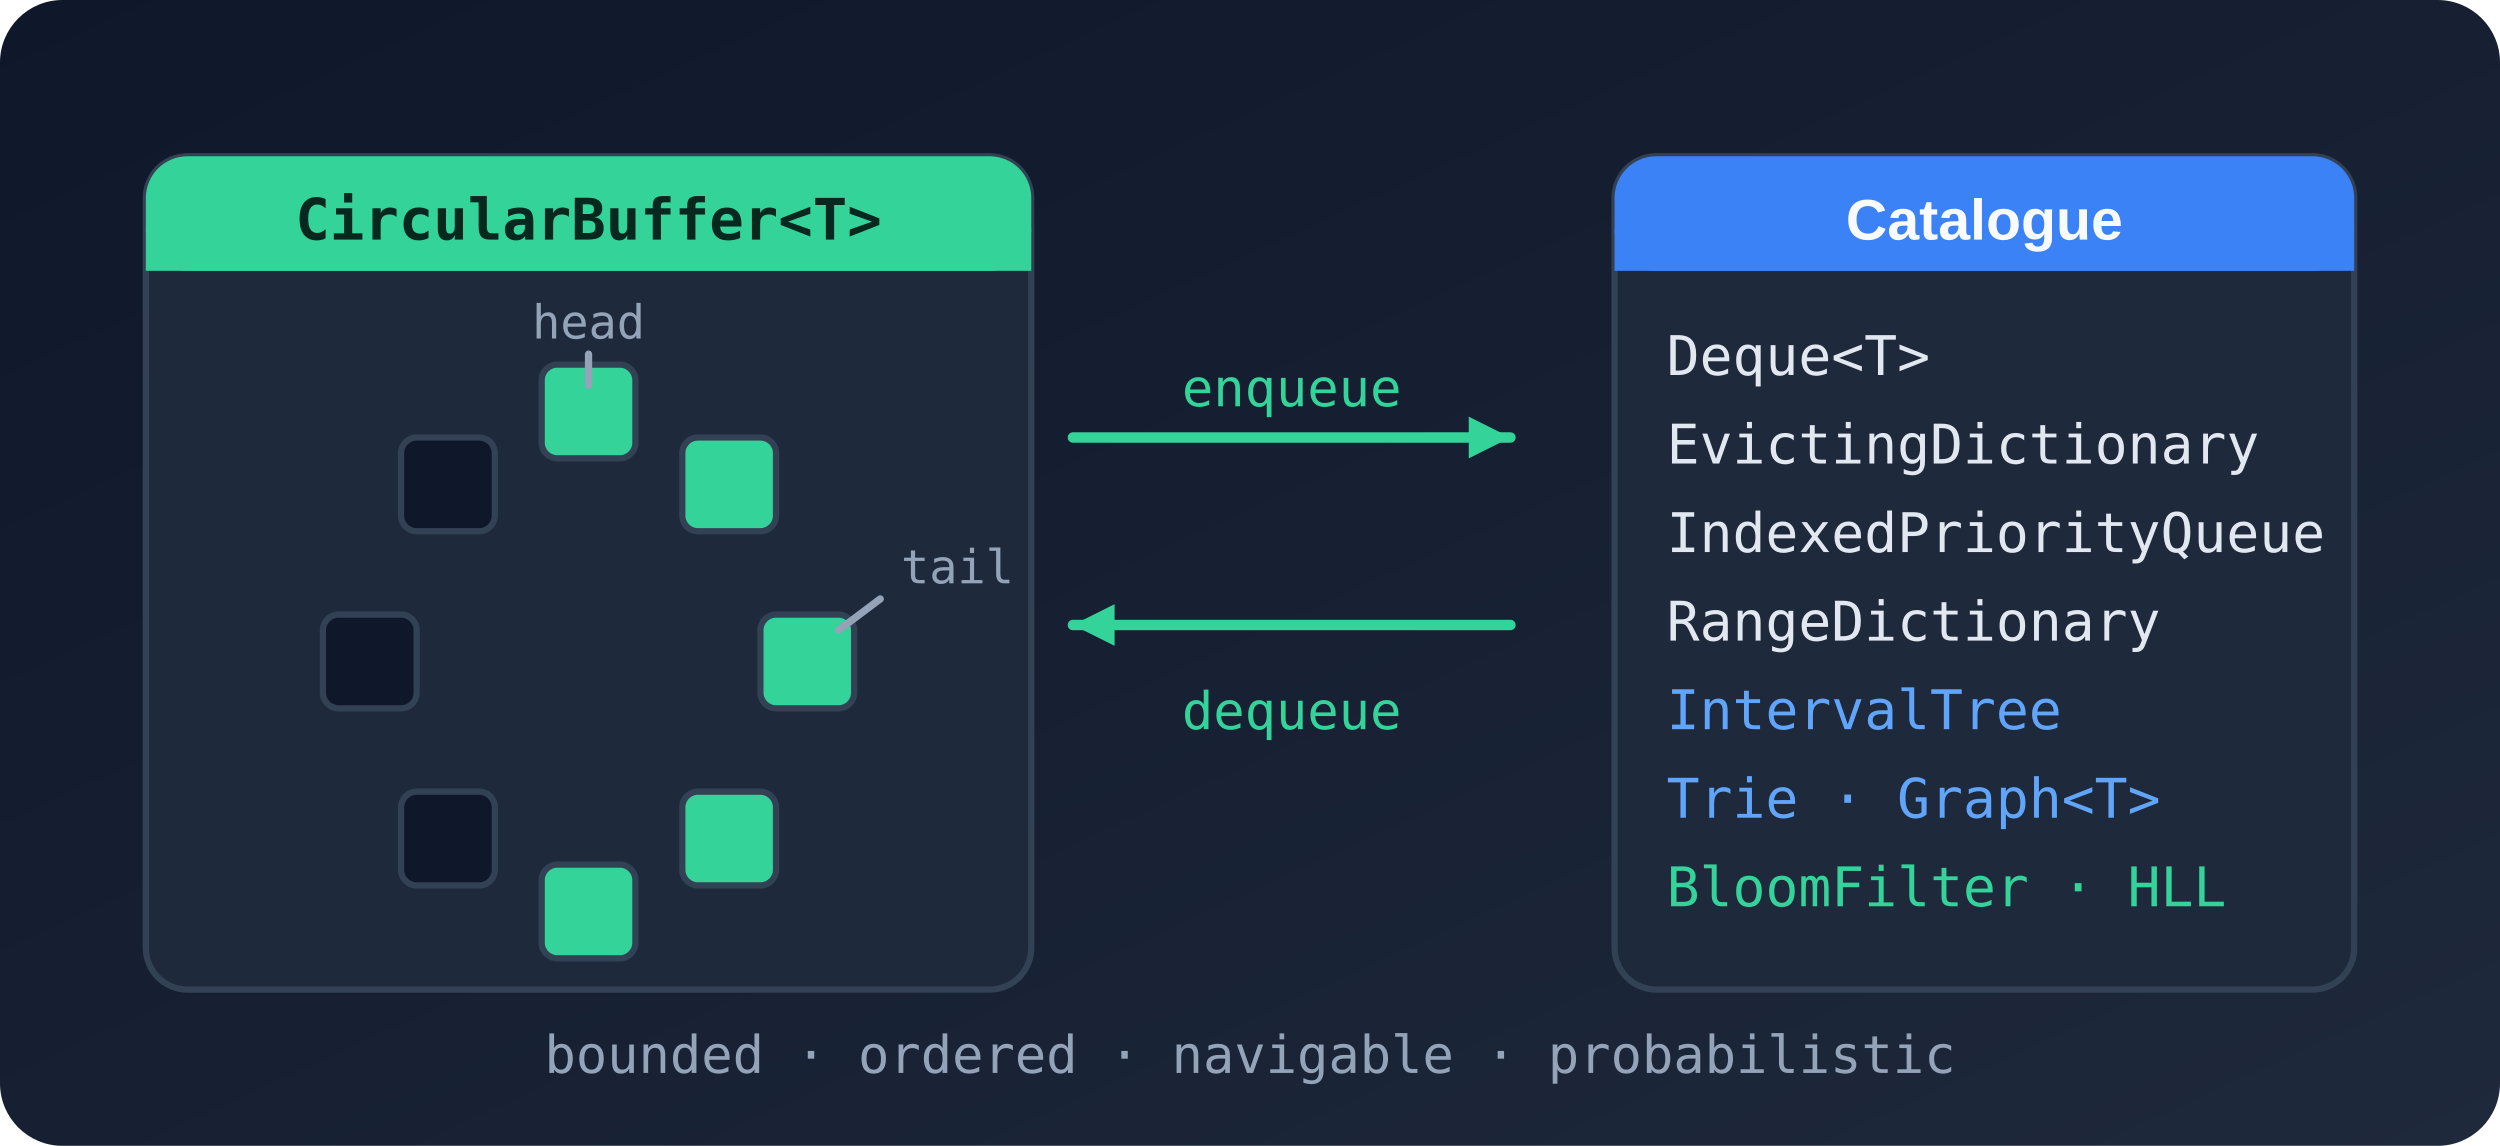
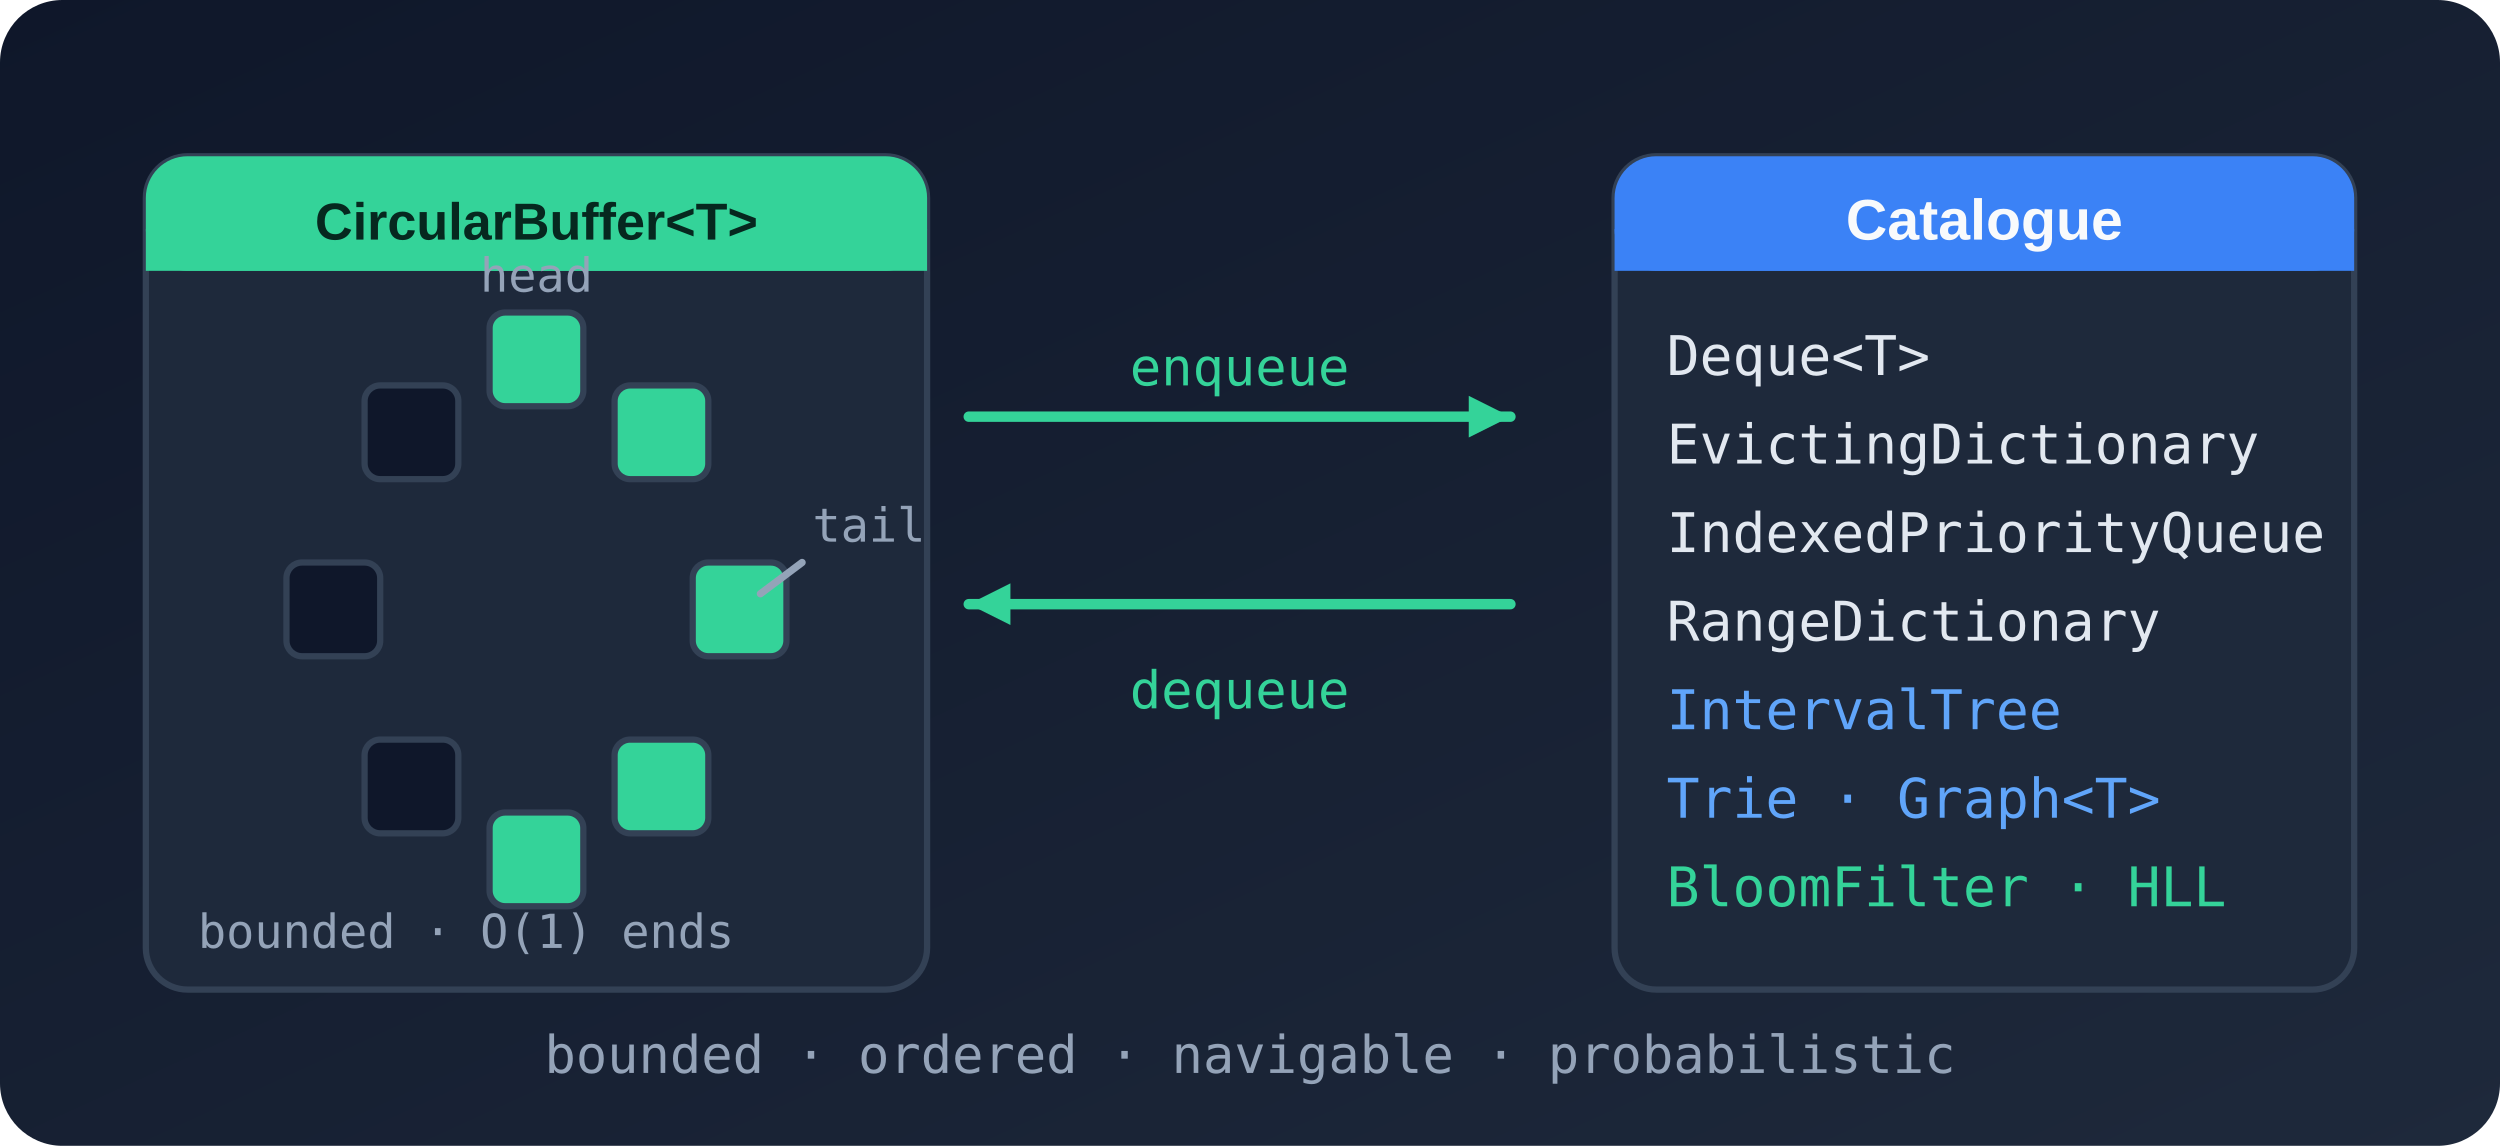
<svg xmlns="http://www.w3.org/2000/svg" viewBox="0 0 480 220" role="img" aria-label="Bodu.Collections — bounded, ordered, and probabilistic collections">
  <defs>
    <linearGradient id="col-bg" x1="0" y1="0" x2="1" y2="1">
      <stop offset="0" stop-color="#0F172A" />
      <stop offset="1" stop-color="#1E293B" />
    </linearGradient>
  </defs>
  <rect width="480" height="220" rx="12" fill="url(#col-bg)" />
  <g transform="translate(28 30)" font-family="'Segoe UI','Helvetica Neue',Arial,sans-serif" font-size="11">
-     <rect width="170" height="160" rx="8" fill="#1E293B" stroke="#334155" stroke-width="1.2" />
-     <rect width="170" height="22" rx="8" fill="#34D399" />
-     <rect y="14" width="170" height="8" fill="#34D399" />
-     <text x="85" y="16" fill="#06281F" text-anchor="middle" font-weight="700" font-size="11" font-family="'Consolas','Menlo',monospace">CircularBuffer&lt;T&gt;</text>
+     <rect width="150" height="160" rx="8" fill="#1E293B" stroke="#334155" stroke-width="1.2" />
+     <rect width="150" height="22" rx="8" fill="#34D399" />
+     <rect y="14" width="150" height="8" fill="#34D399" />
+     <text x="75" y="16" fill="#06281F" text-anchor="middle" font-weight="700" font-size="10">CircularBuffer&lt;T&gt;</text>
    <g stroke="#334155" stroke-width="1.2">
-       <rect x="118" y="88" width="18" height="18" rx="3" fill="#34D399" />
-       <rect x="103" y="122" width="18" height="18" rx="3" fill="#34D399" />
-       <rect x="76" y="136" width="18" height="18" rx="3" fill="#34D399" />
-       <rect x="49" y="122" width="18" height="18" rx="3" fill="#0F172A" />
-       <rect x="34" y="88" width="18" height="18" rx="3" fill="#0F172A" />
-       <rect x="49" y="54" width="18" height="18" rx="3" fill="#0F172A" />
-       <rect x="76" y="40" width="18" height="18" rx="3" fill="#34D399" />
-       <rect x="103" y="54" width="18" height="18" rx="3" fill="#34D399" />
+       <rect x="105" y="78" width="18" height="18" rx="3" fill="#34D399" />
+       <rect x="90" y="112" width="18" height="18" rx="3" fill="#34D399" />
+       <rect x="66" y="126" width="18" height="18" rx="3" fill="#34D399" />
+       <rect x="42" y="112" width="18" height="18" rx="3" fill="#0F172A" />
+       <rect x="27" y="78" width="18" height="18" rx="3" fill="#0F172A" />
+       <rect x="42" y="44" width="18" height="18" rx="3" fill="#0F172A" />
+       <rect x="66" y="30" width="18" height="18" rx="3" fill="#34D399" />
+       <rect x="90" y="44" width="18" height="18" rx="3" fill="#34D399" />
    </g>
    <g fill="#94A3B8" font-family="'Consolas','Menlo',monospace" font-size="9">
-       <text x="85" y="35" text-anchor="middle">head</text>
-       <text x="145" y="82" text-anchor="start">tail</text>
+       <text x="75" y="26" text-anchor="middle">head</text>
+       <text x="128" y="74">tail</text>
    </g>
-     <g fill="none" stroke="#94A3B8" stroke-width="1.4" stroke-linecap="round">
-       <path d="M 85 38 L 85 44" />
-       <path d="M 141 85 L 133 91" />
-     </g>
+     <line x1="126" y1="78" x2="118" y2="84" stroke="#94A3B8" stroke-width="1.4" stroke-linecap="round" />
+     <text x="10" y="152" fill="#94A3B8" font-family="'Consolas','Menlo',monospace" font-size="9">bounded · O(1) ends</text>
  </g>
-   <g transform="translate(206 84)" fill="none" stroke="#34D399" stroke-width="2" stroke-linecap="round">
-     <line x1="0" y1="0" x2="84" y2="0" />
-     <polygon points="84,0 76,-4 76,4" fill="#34D399" stroke="none" />
-     <line x1="84" y1="36" x2="0" y2="36" />
+   <g transform="translate(186 80)" fill="none" stroke="#34D399" stroke-width="2" stroke-linecap="round">
+     <line x1="0" y1="0" x2="104" y2="0" />
+     <polygon points="104,0 96,-4 96,4" fill="#34D399" stroke="none" />
+     <line x1="104" y1="36" x2="0" y2="36" />
    <polygon points="0,36 8,32 8,40" fill="#34D399" stroke="none" />
  </g>
-   <g transform="translate(206 84)" fill="#34D399" font-family="'Consolas','Menlo',monospace" font-size="10" text-anchor="middle">
-     <text x="42" y="-6">enqueue</text>
-     <text x="42" y="56">dequeue</text>
+   <g transform="translate(186 80)" fill="#34D399" font-family="'Consolas','Menlo',monospace" font-size="10" text-anchor="middle">
+     <text x="52" y="-6">enqueue</text>
+     <text x="52" y="56">dequeue</text>
  </g>
  <g transform="translate(310 30)" font-family="'Segoe UI','Helvetica Neue',Arial,sans-serif" font-size="11">
    <rect width="142" height="160" rx="8" fill="#1E293B" stroke="#334155" stroke-width="1.2" />
    <rect width="142" height="22" rx="8" fill="#3B82F6" />
    <rect y="14" width="142" height="8" fill="#3B82F6" />
    <text x="71" y="16" fill="#F8FAFC" text-anchor="middle" font-weight="700" font-size="11">Catalogue</text>
    <g fill="#E2E8F0" font-family="'Consolas','Menlo',monospace" font-size="10.5">
      <text x="10" y="42">Deque&lt;T&gt;</text>
      <text x="10" y="59">EvictingDictionary</text>
      <text x="10" y="76">IndexedPriorityQueue</text>
      <text x="10" y="93">RangeDictionary</text>
-       <text x="10" y="110" fill="#60A5FA">IntervalTree</text>
-       <text x="10" y="127" fill="#60A5FA">Trie · Graph&lt;T&gt;</text>
-       <text x="10" y="144" fill="#34D399">BloomFilter · HLL</text>
+       <text x="10" y="110">
+         <tspan fill="#60A5FA">IntervalTree</tspan>
+       </text>
+       <text x="10" y="127">
+         <tspan fill="#60A5FA">Trie · Graph&lt;T&gt;</tspan>
+       </text>
+       <text x="10" y="144">
+         <tspan fill="#34D399">BloomFilter · HLL</tspan>
+       </text>
    </g>
  </g>
  <g fill="#94A3B8" font-family="'Consolas','Menlo',monospace" font-size="10">
    <text x="240" y="206" text-anchor="middle">bounded · ordered · navigable · probabilistic</text>
  </g>
</svg>
